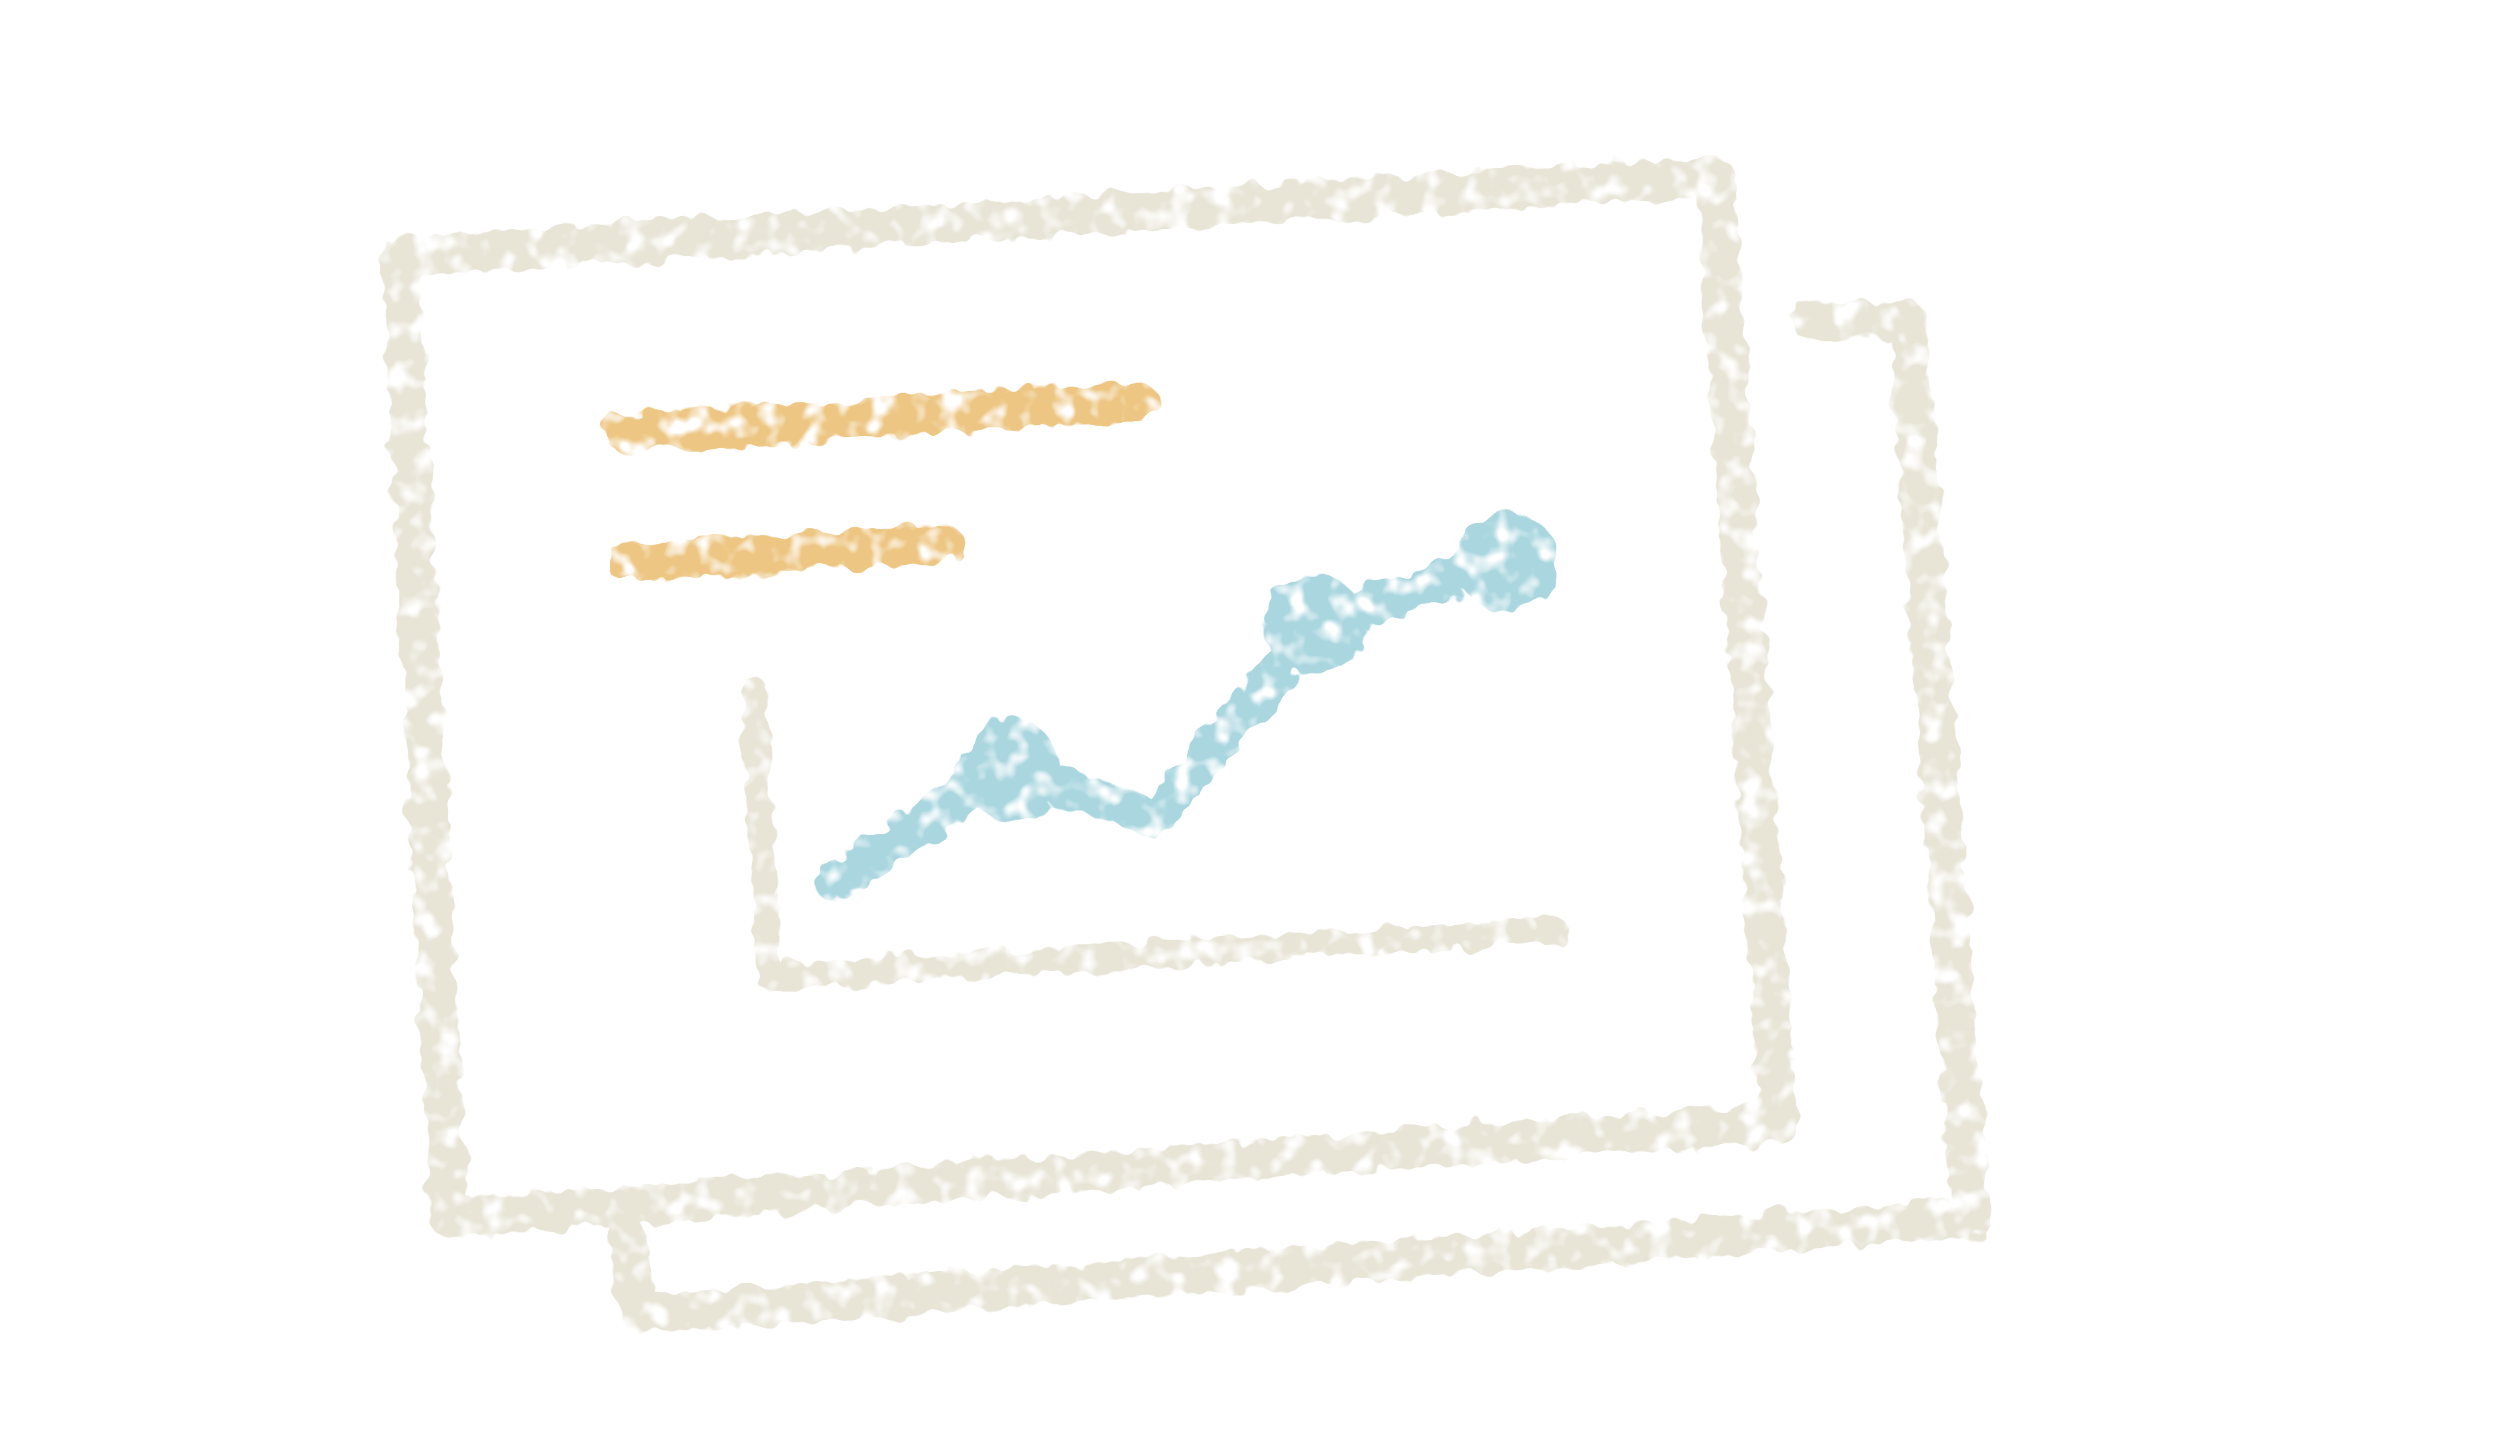
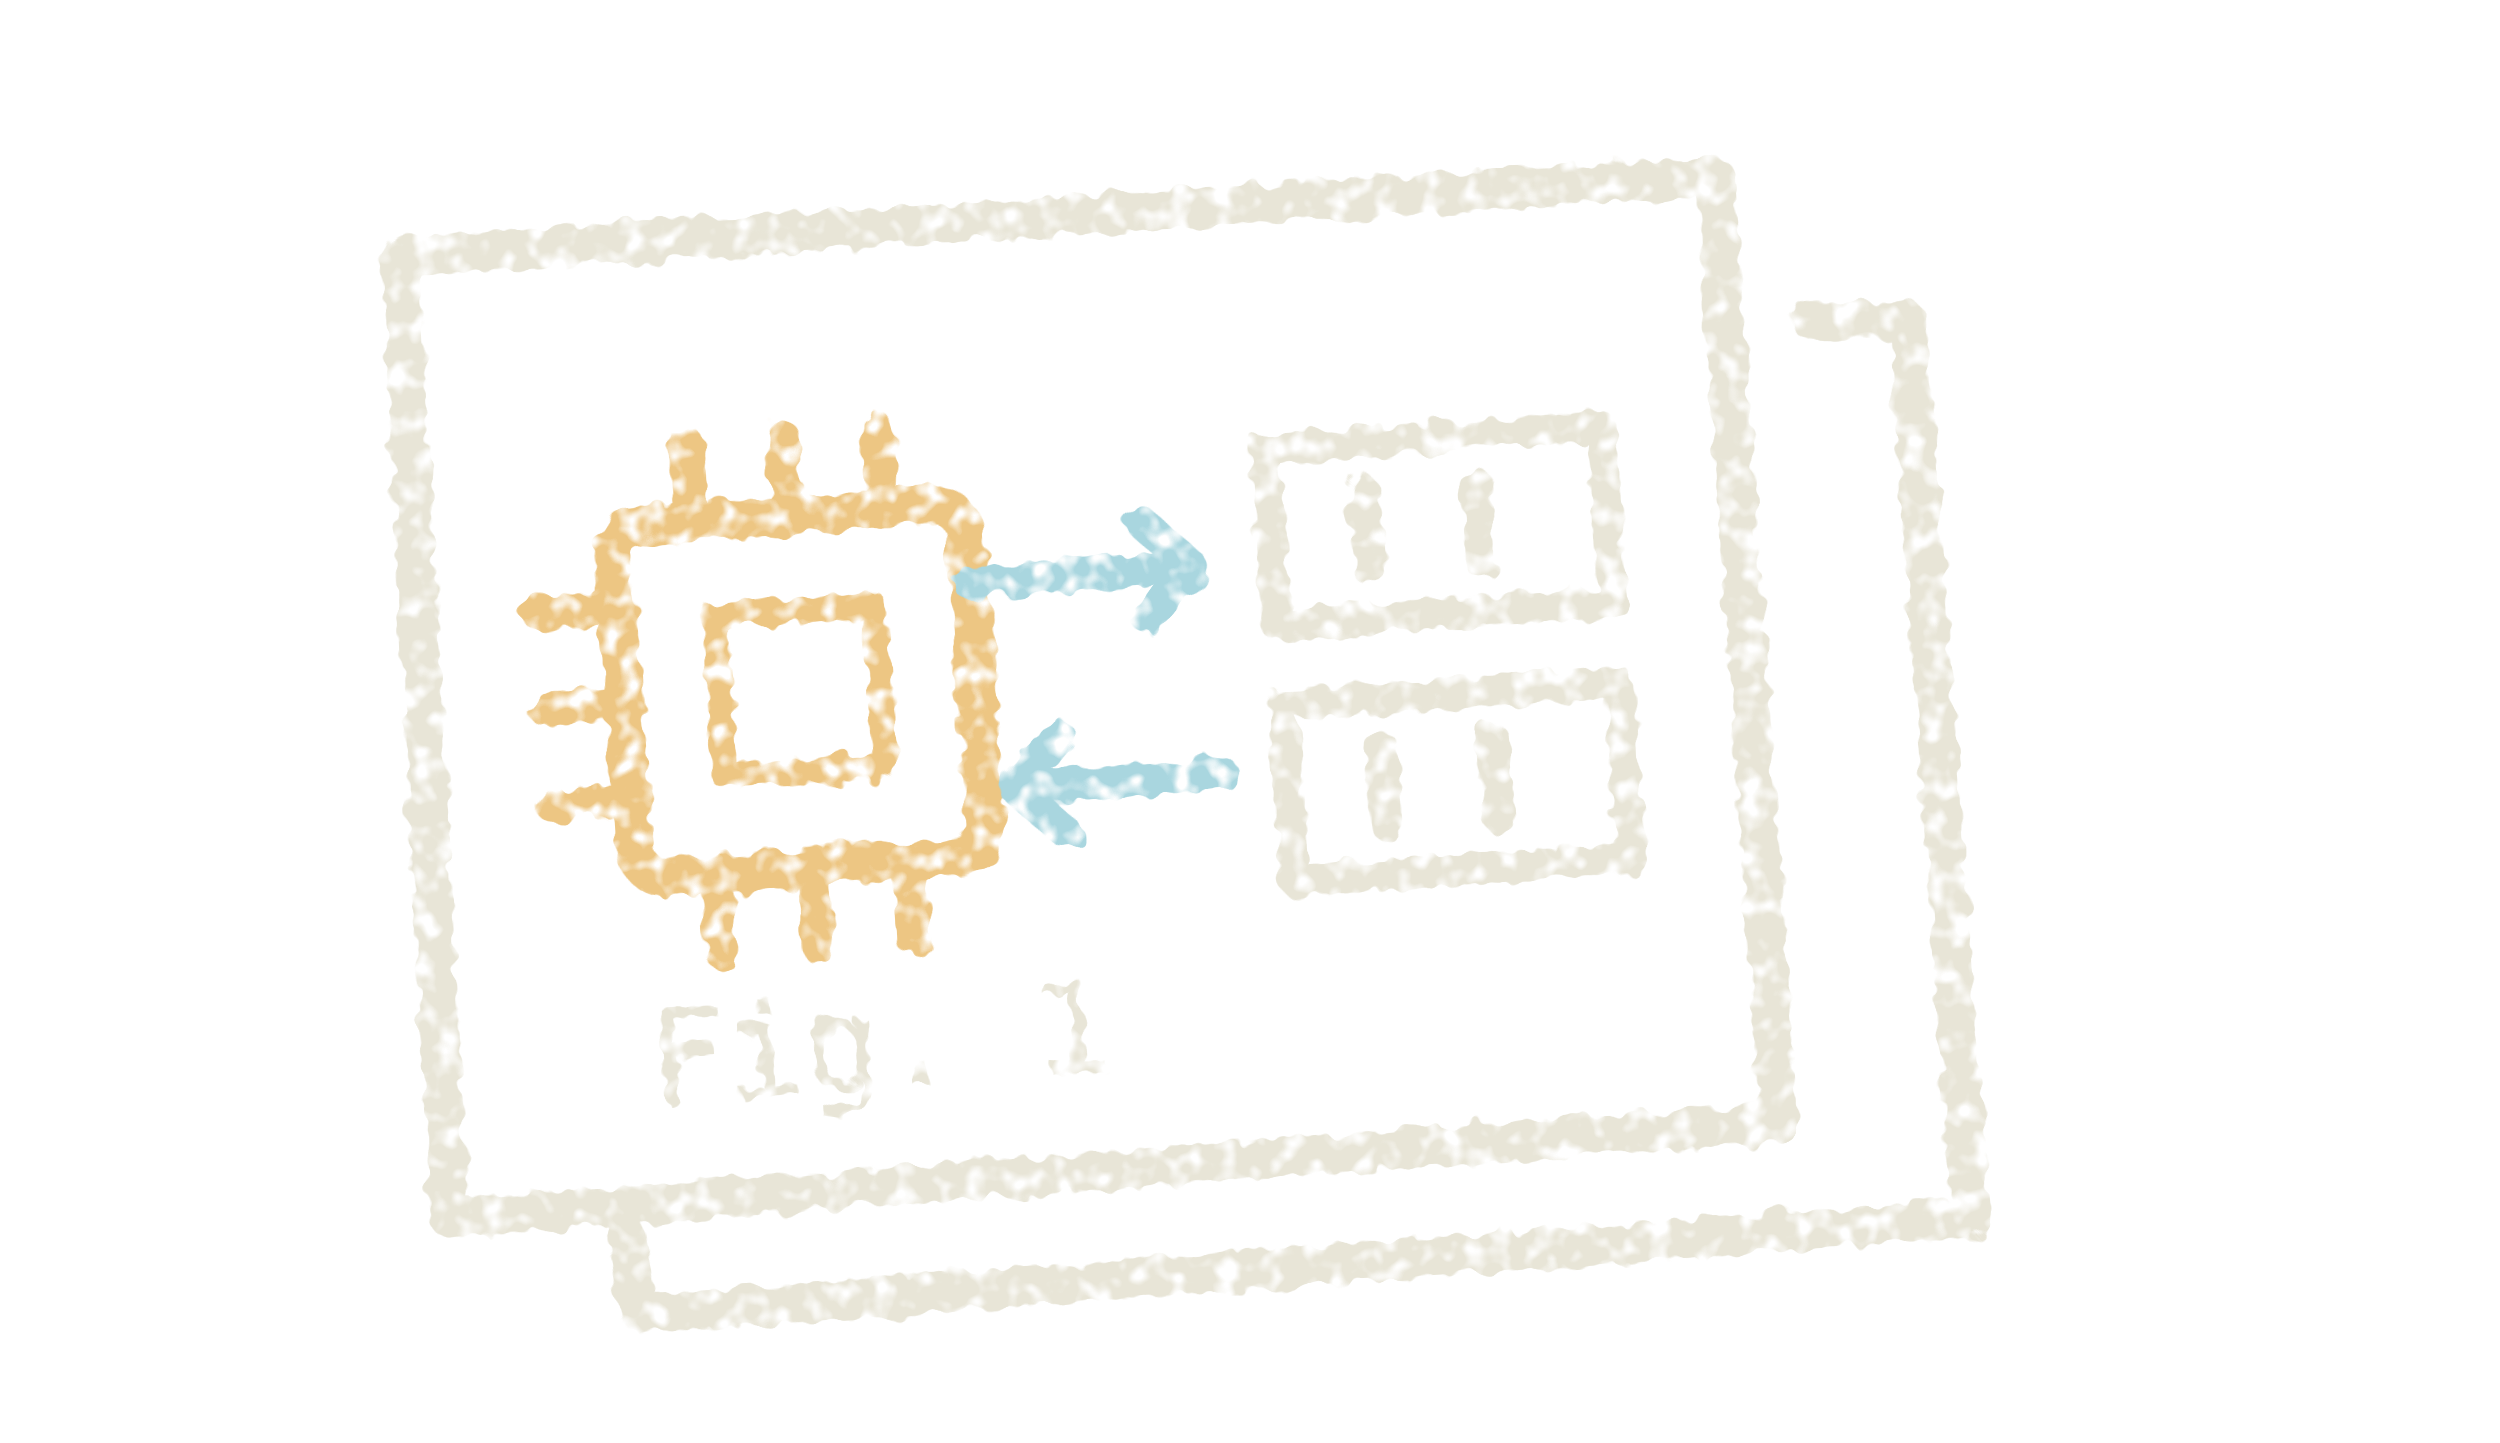
<svg xmlns="http://www.w3.org/2000/svg" viewBox="0 0 156 90" fill="none" stroke-linecap="round" stroke-linejoin="round">
  <defs>
    <filter id="grain" x="-4%" y="-5%" width="108%" height="110%" color-interpolation-filters="sRGB">
      <feTurbulence type="fractalNoise" baseFrequency=".7" numOctaves="2" seed="17" result="dust" />
      <feDisplacementMap in="SourceGraphic" in2="dust" scale="1.3" result="line" />
      <feColorMatrix in="dust" type="matrix" values="0 0 0 0 0  0 0 0 0 0  0 0 0 0 0  4 0 0 0 -1.02" result="speckle" />
      <feComposite in="line" in2="speckle" operator="in" />
    </filter>
  </defs>
  <g filter="url(#grain)">
    <path d="M25 16 L107 11 111 70 28 76 Z M113 20 l6 0 4 56 -83 6 -1 -5" stroke="#e8e5d7" stroke-width="2.4" />
-     <path d="M39 27 l32 -2 M39 35 l20 -1" stroke="#edc683" stroke-width="2.4" />
-     <path d="M48 61 l-1 -18 M48 61 l49 -3" stroke="#e8e5d7" stroke-width="1.6" />
-     <path d="M52 55 l11 -7 9 3 10 -12 12 -4" stroke="#a9d6df" stroke-width="2.4" />
-     <circle cx="63" cy="48" r="2" stroke="#a9d6df" stroke-width="2.3" />
-     <circle cx="82" cy="39" r="2" stroke="#a9d6df" stroke-width="2.3" />
-     <circle cx="94" cy="35" r="2" stroke="#a9d6df" stroke-width="2.3" />
+     <g transform="rotate(-4 66 44)">
+       <rect x="39" y="31" width="22" height="22" rx="2" stroke="#edc683" stroke-width="2.4" />
+       <rect x="45" y="37" width="10" height="10" stroke="#edc683" stroke-width="1.6" />
+       <path d="M44 26 v5 m6 -5 v5 m6 -5 v5 M44 53 v5 m6 -5 v5 m6 -5 v5 M34 36 h5 m-5 6 h5 m-5 6 h5" stroke="#edc683" stroke-width="2" />
+       <path d="M61 36 h14 l-3 -3 m3 3 -3 3 M76 49 H63 l3 -3 m-3 3 3 3" stroke="#a9d6df" stroke-width="2" />
+       <path d="M80 29 h21 v11 H80 z M80 45 h21 v11 H80 z M86 32 v5 m7 -5 v5 M86 48 v5 m7 -5 v5" stroke="#e8e5d7" stroke-width="1.9" />
+       <text x="39" y="67" fill="#e8e5d7" font-family="monospace" font-size="8">Fig. 1</text>
+     </g>
  </g>
</svg>
